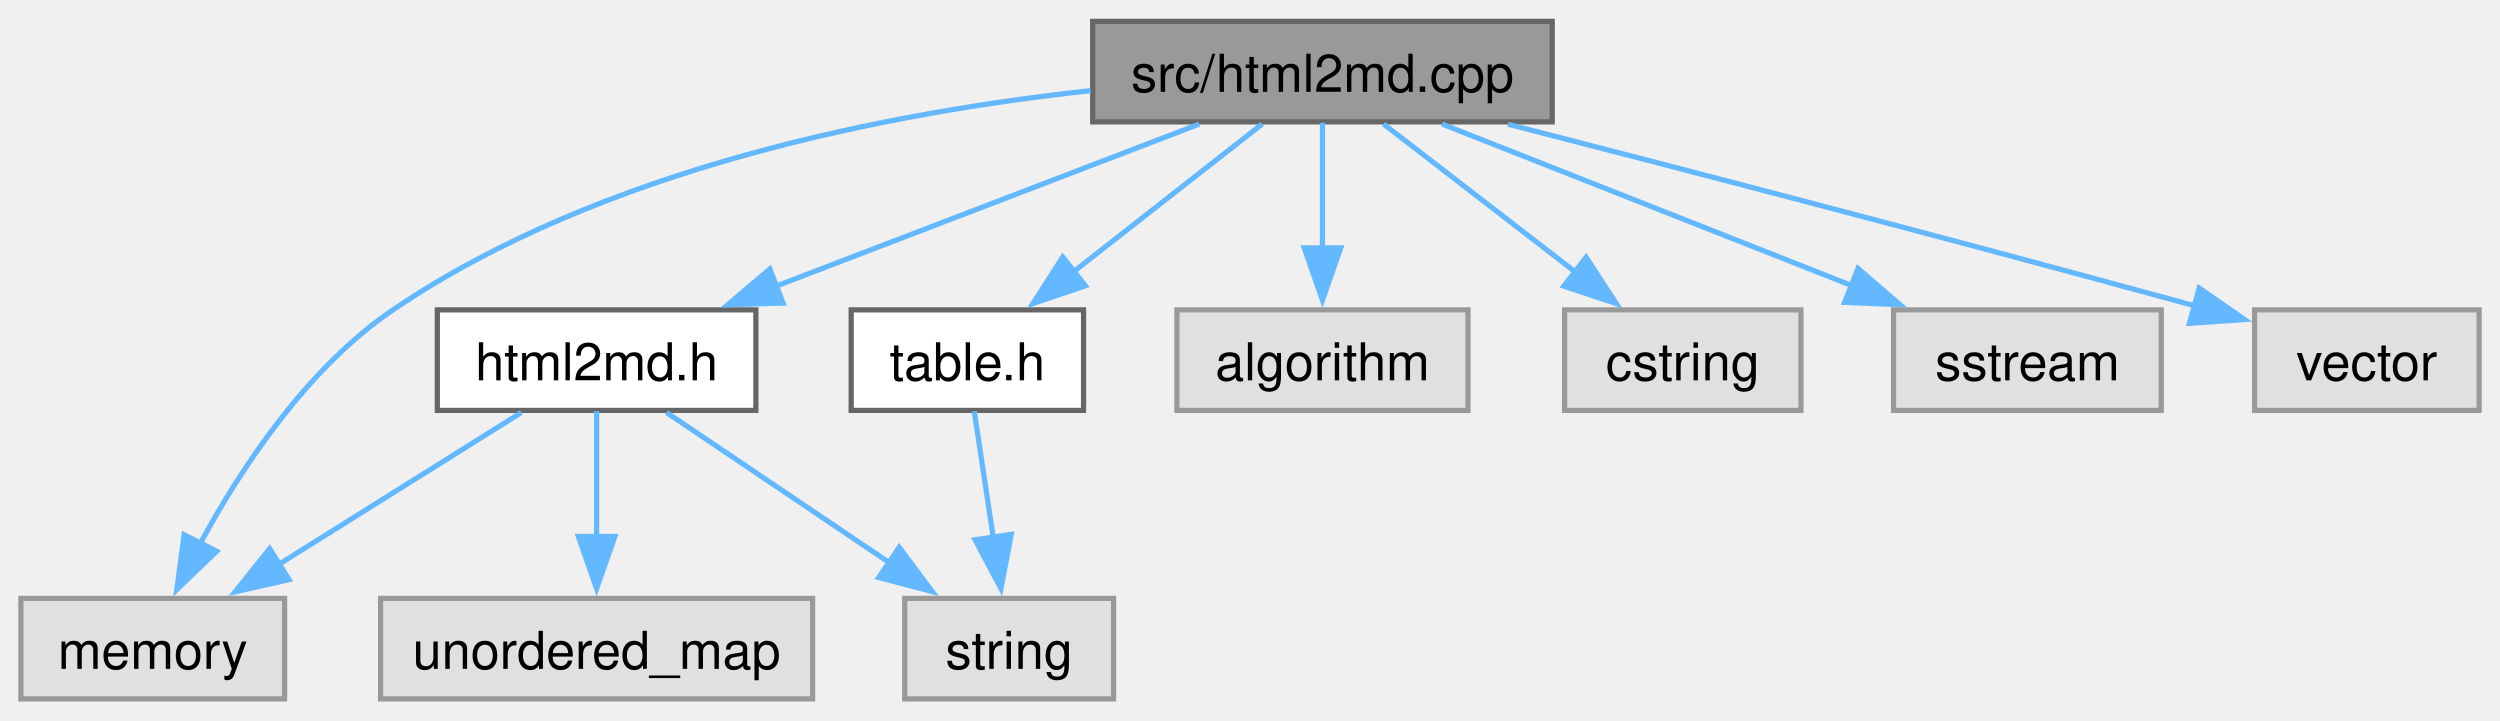
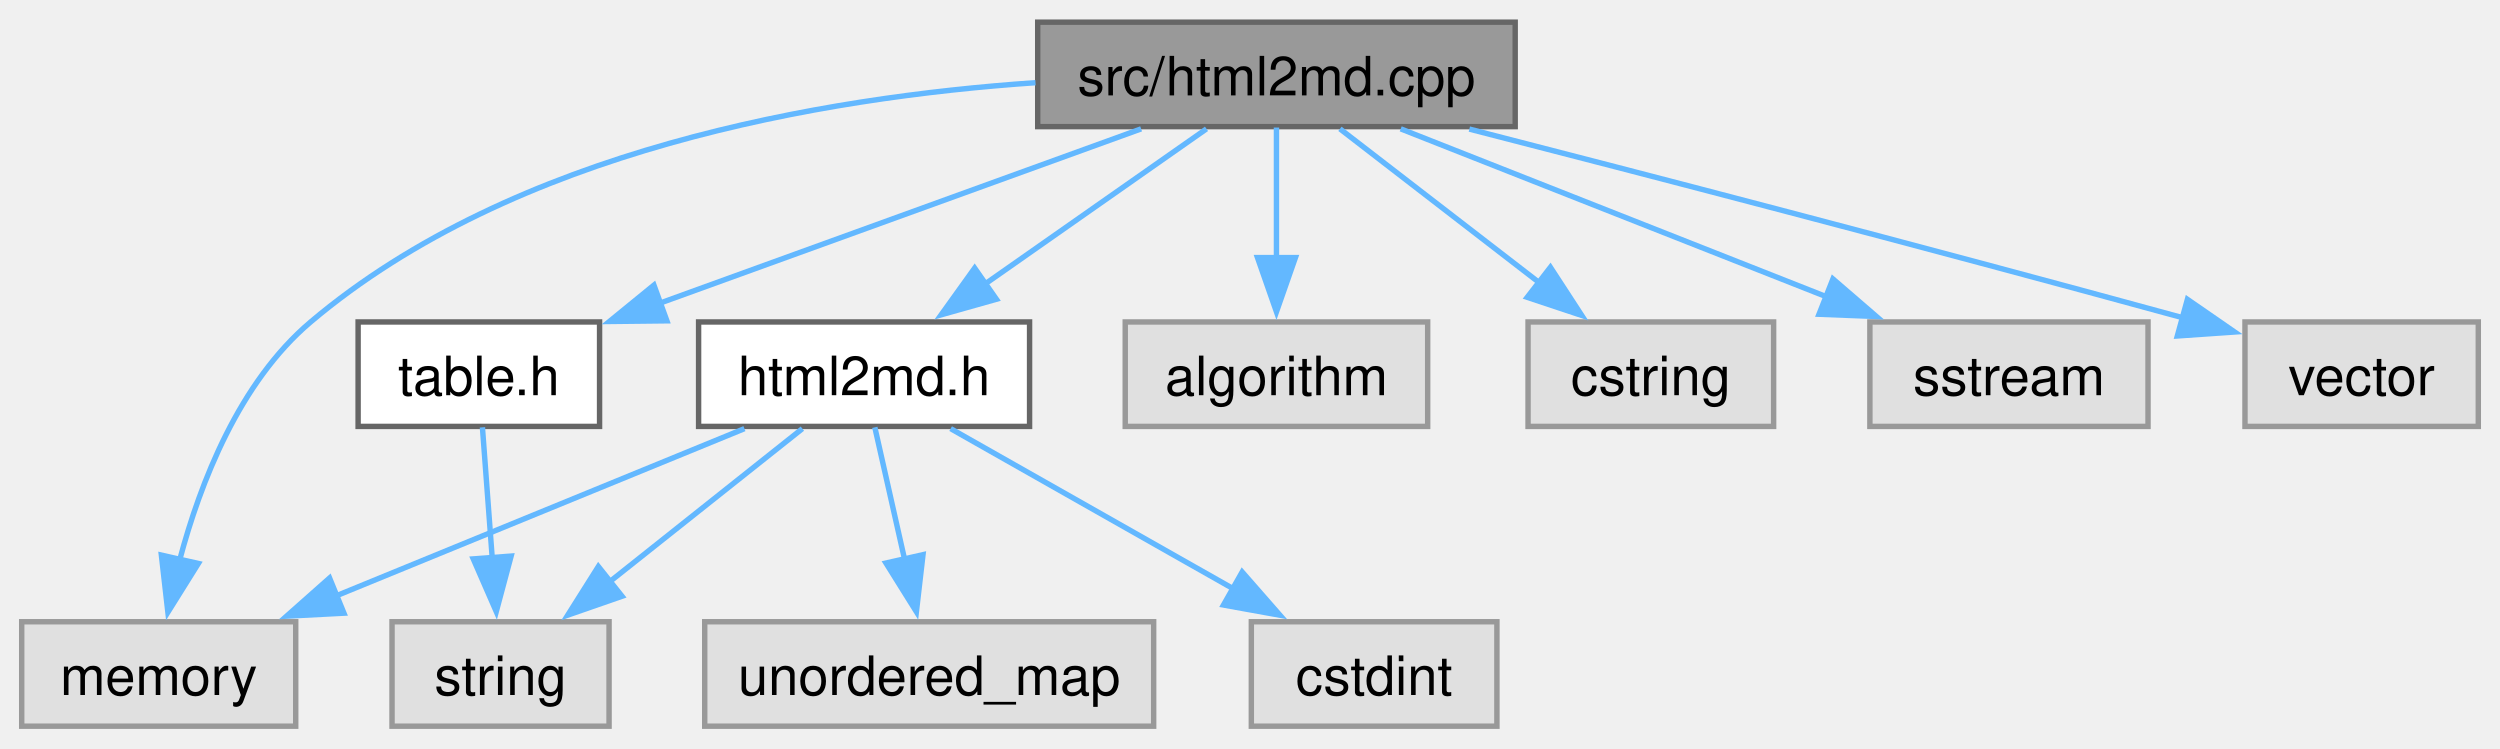
- <svg xmlns="http://www.w3.org/2000/svg" xmlns:xlink="http://www.w3.org/1999/xlink" width="479pt" height="138pt" viewBox="0.00 0.00 478.75 137.75">
+ <svg xmlns="http://www.w3.org/2000/svg" xmlns:xlink="http://www.w3.org/1999/xlink" width="461pt" height="138pt" viewBox="0.00 0.00 460.75 137.75">
  <g id="graph0" class="graph" transform="scale(1 1) rotate(0) translate(4 133.75)">
    <g id="Node000001" class="node">
      <g id="a_Node000001">
        <a xlink:title=" ">
-           <polygon fill="#999999" stroke="#666666" points="293.25,-129.75 205.25,-129.75 205.25,-110.5 293.25,-110.5 293.25,-129.75" />
-           <text text-anchor="middle" x="249.25" y="-116.25" font-family="Helvetica,sans-Serif" font-size="10.00">src/html2md.cpp</text>
+           <polygon fill="#999999" stroke="#666666" points="275.25,-129.75 187.25,-129.75 187.25,-110.5 275.25,-110.5 275.25,-129.75" />
+           <text text-anchor="middle" x="231.25" y="-116.25" font-family="Helvetica,sans-Serif" font-size="10.00">src/html2md.cpp</text>
        </a>
      </g>
    </g>
    <g id="Node000002" class="node">
      <g id="a_Node000002">
        <a xlink:href="html2md_8h.html" target="_top" xlink:title=" ">
-           <polygon fill="white" stroke="#666666" points="140.75,-74.5 79.75,-74.5 79.75,-55.25 140.75,-55.25 140.75,-74.5" />
-           <text text-anchor="middle" x="110.25" y="-61" font-family="Helvetica,sans-Serif" font-size="10.00">html2md.h</text>
+           <polygon fill="white" stroke="#666666" points="185.75,-74.5 124.75,-74.5 124.75,-55.25 185.75,-55.25 185.75,-74.5" />
+           <text text-anchor="middle" x="155.25" y="-61" font-family="Helvetica,sans-Serif" font-size="10.00">html2md.h</text>
        </a>
      </g>
    </g>
    <g id="edge1_Node000001_Node000002" class="edge">
      <g id="a_edge1_Node000001_Node000002">
        <a xlink:title=" ">
-           <path fill="none" stroke="#63b8ff" d="M225.67,-110.09C203.41,-101.56 169.76,-88.67 144.53,-79.01" />
-           <polygon fill="#63b8ff" stroke="#63b8ff" points="145.95,-75.8 135.36,-75.49 143.44,-82.34 145.95,-75.8" />
+           <path fill="none" stroke="#63b8ff" d="M218.36,-110.09C207.22,-102.29 190.88,-90.84 177.61,-81.54" />
+           <polygon fill="#63b8ff" stroke="#63b8ff" points="179.64,-78.69 169.45,-75.82 175.63,-84.43 179.64,-78.69" />
        </a>
      </g>
    </g>
    <g id="Node000003" class="node">
      <g id="a_Node000003">
        <a xlink:title=" ">
          <polygon fill="#e0e0e0" stroke="#999999" points="50.5,-19.25 0,-19.25 0,0 50.5,0 50.5,-19.25" />
          <text text-anchor="middle" x="25.25" y="-5.75" font-family="Helvetica,sans-Serif" font-size="10.00">memory</text>
        </a>
      </g>
    </g>
-     <g id="edge9_Node000001_Node000003" class="edge">
-       <g id="a_edge9_Node000001_Node000003">
+     <g id="edge10_Node000001_Node000003" class="edge">
+       <g id="a_edge10_Node000001_Node000003">
        <a xlink:title=" ">
-           <path fill="none" stroke="#63b8ff" d="M204.83,-116.48C166.56,-112.32 111.32,-101.69 71.25,-74.5 54.67,-63.25 41.99,-43.93 34.19,-29.48" />
-           <polygon fill="#63b8ff" stroke="#63b8ff" points="37.5,-28.28 29.86,-20.94 31.26,-31.44 37.5,-28.28" />
-         </a>
-       </g>
-     </g>
-     <g id="Node000006" class="node">
-       <g id="a_Node000006">
-         <a xlink:href="table_8h.html" target="_top" xlink:title=" ">
-           <polygon fill="white" stroke="#666666" points="203.5,-74.5 159,-74.5 159,-55.25 203.5,-55.25 203.5,-74.5" />
-           <text text-anchor="middle" x="181.25" y="-61" font-family="Helvetica,sans-Serif" font-size="10.00">table.h</text>
-         </a>
-       </g>
-     </g>
-     <g id="edge5_Node000001_Node000006" class="edge">
-       <g id="a_edge5_Node000001_Node000006">
-         <a xlink:title=" ">
-           <path fill="none" stroke="#63b8ff" d="M237.71,-110.09C227.79,-102.32 213.24,-90.92 201.39,-81.65" />
-           <polygon fill="#63b8ff" stroke="#63b8ff" points="203.84,-79.12 193.81,-75.71 199.52,-84.63 203.84,-79.12" />
+           <path fill="none" stroke="#63b8ff" d="M186.84,-118.6C147.53,-115.89 90.72,-106.17 53.25,-74.5 40.09,-63.38 32.91,-44.88 29.12,-30.65" />
+           <polygon fill="#63b8ff" stroke="#63b8ff" points="32.56,-29.99 26.94,-21 25.74,-31.53 32.56,-29.99" />
        </a>
      </g>
    </g>
    <g id="Node000007" class="node">
      <g id="a_Node000007">
-         <a xlink:title=" ">
-           <polygon fill="#e0e0e0" stroke="#999999" points="277.12,-74.5 221.38,-74.5 221.38,-55.25 277.12,-55.25 277.12,-74.5" />
-           <text text-anchor="middle" x="249.25" y="-61" font-family="Helvetica,sans-Serif" font-size="10.00">algorithm</text>
+         <a xlink:href="table_8h.html" target="_top" xlink:title=" ">
+           <polygon fill="white" stroke="#666666" points="106.5,-74.5 62,-74.5 62,-55.25 106.5,-55.25 106.5,-74.5" />
+           <text text-anchor="middle" x="84.25" y="-61" font-family="Helvetica,sans-Serif" font-size="10.00">table.h</text>
        </a>
      </g>
    </g>
-     <g id="edge7_Node000001_Node000007" class="edge">
-       <g id="a_edge7_Node000001_Node000007">
+     <g id="edge6_Node000001_Node000007" class="edge">
+       <g id="a_edge6_Node000001_Node000007">
        <a xlink:title=" ">
-           <path fill="none" stroke="#63b8ff" d="M249.25,-110.33C249.25,-103.82 249.25,-94.67 249.25,-86.37" />
-           <polygon fill="#63b8ff" stroke="#63b8ff" points="252.75,-86.37 249.25,-76.37 245.75,-86.37 252.75,-86.37" />
+           <path fill="none" stroke="#63b8ff" d="M206.31,-110.09C181.84,-101.22 144.35,-87.65 117.38,-77.88" />
+           <polygon fill="#63b8ff" stroke="#63b8ff" points="118.91,-74.71 108.31,-74.59 116.52,-81.29 118.91,-74.71" />
        </a>
      </g>
    </g>
    <g id="Node000008" class="node">
      <g id="a_Node000008">
        <a xlink:title=" ">
-           <polygon fill="#e0e0e0" stroke="#999999" points="340.88,-74.5 295.62,-74.5 295.62,-55.25 340.88,-55.25 340.88,-74.5" />
-           <text text-anchor="middle" x="318.25" y="-61" font-family="Helvetica,sans-Serif" font-size="10.00">cstring</text>
+           <polygon fill="#e0e0e0" stroke="#999999" points="259.12,-74.5 203.38,-74.5 203.38,-55.25 259.12,-55.25 259.12,-74.5" />
+           <text text-anchor="middle" x="231.25" y="-61" font-family="Helvetica,sans-Serif" font-size="10.00">algorithm</text>
        </a>
      </g>
    </g>
    <g id="edge8_Node000001_Node000008" class="edge">
      <g id="a_edge8_Node000001_Node000008">
        <a xlink:title=" ">
-           <path fill="none" stroke="#63b8ff" d="M260.95,-110.09C271.03,-102.32 285.79,-90.92 297.81,-81.65" />
-           <polygon fill="#63b8ff" stroke="#63b8ff" points="299.74,-84.58 305.52,-75.7 295.46,-79.04 299.74,-84.58" />
+           <path fill="none" stroke="#63b8ff" d="M231.25,-110.33C231.25,-103.82 231.25,-94.67 231.25,-86.37" />
+           <polygon fill="#63b8ff" stroke="#63b8ff" points="234.75,-86.37 231.25,-76.37 227.75,-86.37 234.75,-86.37" />
        </a>
      </g>
    </g>
    <g id="Node000009" class="node">
      <g id="a_Node000009">
        <a xlink:title=" ">
-           <polygon fill="#e0e0e0" stroke="#999999" points="409.88,-74.5 358.62,-74.5 358.62,-55.25 409.88,-55.25 409.88,-74.5" />
-           <text text-anchor="middle" x="384.25" y="-61" font-family="Helvetica,sans-Serif" font-size="10.00">sstream</text>
+           <polygon fill="#e0e0e0" stroke="#999999" points="322.88,-74.5 277.62,-74.5 277.62,-55.25 322.88,-55.25 322.88,-74.5" />
+           <text text-anchor="middle" x="300.25" y="-61" font-family="Helvetica,sans-Serif" font-size="10.00">cstring</text>
        </a>
      </g>
    </g>
-     <g id="edge10_Node000001_Node000009" class="edge">
-       <g id="a_edge10_Node000001_Node000009">
+     <g id="edge9_Node000001_Node000009" class="edge">
+       <g id="a_edge9_Node000001_Node000009">
        <a xlink:title=" ">
-           <path fill="none" stroke="#63b8ff" d="M272.15,-110.09C293.68,-101.6 326.16,-88.79 350.63,-79.14" />
-           <polygon fill="#63b8ff" stroke="#63b8ff" points="351.81,-82.43 359.83,-75.51 349.24,-75.92 351.81,-82.43" />
+           <path fill="none" stroke="#63b8ff" d="M242.95,-110.09C253.03,-102.32 267.79,-90.92 279.81,-81.65" />
+           <polygon fill="#63b8ff" stroke="#63b8ff" points="281.74,-84.58 287.52,-75.7 277.46,-79.04 281.74,-84.58" />
        </a>
      </g>
    </g>
    <g id="Node000010" class="node">
      <g id="a_Node000010">
        <a xlink:title=" ">
-           <polygon fill="#e0e0e0" stroke="#999999" points="470.75,-74.5 427.75,-74.5 427.75,-55.25 470.75,-55.25 470.75,-74.5" />
-           <text text-anchor="middle" x="449.25" y="-61" font-family="Helvetica,sans-Serif" font-size="10.00">vector</text>
+           <polygon fill="#e0e0e0" stroke="#999999" points="391.88,-74.5 340.62,-74.5 340.62,-55.25 391.88,-55.25 391.88,-74.5" />
+           <text text-anchor="middle" x="366.25" y="-61" font-family="Helvetica,sans-Serif" font-size="10.00">sstream</text>
        </a>
      </g>
    </g>
    <g id="edge11_Node000001_Node000010" class="edge">
      <g id="a_edge11_Node000001_Node000010">
        <a xlink:title=" ">
-           <path fill="none" stroke="#63b8ff" d="M284.8,-110.05C316.96,-101.78 365.87,-89.07 416.49,-75.22" />
-           <polygon fill="#63b8ff" stroke="#63b8ff" points="417.14,-78.67 425.85,-72.65 415.28,-71.92 417.14,-78.67" />
+           <path fill="none" stroke="#63b8ff" d="M254.15,-110.09C275.68,-101.6 308.16,-88.79 332.63,-79.14" />
+           <polygon fill="#63b8ff" stroke="#63b8ff" points="333.81,-82.43 341.83,-75.51 331.24,-75.92 333.81,-82.43" />
+         </a>
+       </g>
+     </g>
+     <g id="Node000011" class="node">
+       <g id="a_Node000011">
+         <a xlink:title=" ">
+           <polygon fill="#e0e0e0" stroke="#999999" points="452.75,-74.5 409.75,-74.5 409.75,-55.25 452.75,-55.25 452.75,-74.5" />
+           <text text-anchor="middle" x="431.25" y="-61" font-family="Helvetica,sans-Serif" font-size="10.00">vector</text>
+         </a>
+       </g>
+     </g>
+     <g id="edge12_Node000001_Node000011" class="edge">
+       <g id="a_edge12_Node000001_Node000011">
+         <a xlink:title=" ">
+           <path fill="none" stroke="#63b8ff" d="M266.8,-110.05C298.96,-101.78 347.87,-89.07 398.49,-75.22" />
+           <polygon fill="#63b8ff" stroke="#63b8ff" points="399.14,-78.67 407.85,-72.65 397.28,-71.92 399.14,-78.67" />
        </a>
      </g>
    </g>
    <g id="edge2_Node000002_Node000003" class="edge">
      <g id="a_edge2_Node000002_Node000003">
        <a xlink:title=" ">
-           <path fill="none" stroke="#63b8ff" d="M95.83,-54.84C83.13,-46.89 64.38,-35.14 49.39,-25.75" />
-           <polygon fill="#63b8ff" stroke="#63b8ff" points="51.35,-22.85 41.02,-20.51 47.64,-28.78 51.35,-22.85" />
+           <path fill="none" stroke="#63b8ff" d="M133.2,-54.84C112.56,-46.39 81.47,-33.65 57.95,-24.02" />
+           <polygon fill="#63b8ff" stroke="#63b8ff" points="59.39,-20.83 48.81,-20.28 56.74,-27.31 59.39,-20.83" />
        </a>
      </g>
    </g>
    <g id="Node000004" class="node">
      <g id="a_Node000004">
        <a xlink:title=" ">
-           <polygon fill="#e0e0e0" stroke="#999999" points="209.25,-19.25 169.25,-19.25 169.25,0 209.25,0 209.25,-19.25" />
-           <text text-anchor="middle" x="189.25" y="-5.75" font-family="Helvetica,sans-Serif" font-size="10.00">string</text>
+           <polygon fill="#e0e0e0" stroke="#999999" points="108.25,-19.25 68.25,-19.25 68.25,0 108.25,0 108.25,-19.25" />
+           <text text-anchor="middle" x="88.25" y="-5.75" font-family="Helvetica,sans-Serif" font-size="10.00">string</text>
        </a>
      </g>
    </g>
    <g id="edge3_Node000002_Node000004" class="edge">
      <g id="a_edge3_Node000002_Node000004">
        <a xlink:title=" ">
-           <path fill="none" stroke="#63b8ff" d="M123.65,-54.84C135.34,-46.96 152.55,-35.36 166.41,-26.02" />
-           <polygon fill="#63b8ff" stroke="#63b8ff" points="168.19,-29.04 174.53,-20.55 164.28,-23.24 168.19,-29.04" />
+           <path fill="none" stroke="#63b8ff" d="M143.88,-54.84C134.2,-47.15 120.05,-35.9 108.44,-26.68" />
+           <polygon fill="#63b8ff" stroke="#63b8ff" points="110.64,-23.95 100.63,-20.47 106.28,-29.43 110.64,-23.95" />
        </a>
      </g>
    </g>
    <g id="Node000005" class="node">
      <g id="a_Node000005">
        <a xlink:title=" ">
-           <polygon fill="#e0e0e0" stroke="#999999" points="151.62,-19.25 68.88,-19.25 68.88,0 151.62,0 151.62,-19.25" />
-           <text text-anchor="middle" x="110.25" y="-5.75" font-family="Helvetica,sans-Serif" font-size="10.00">unordered_map</text>
+           <polygon fill="#e0e0e0" stroke="#999999" points="208.62,-19.25 125.88,-19.25 125.88,0 208.62,0 208.62,-19.25" />
+           <text text-anchor="middle" x="167.25" y="-5.75" font-family="Helvetica,sans-Serif" font-size="10.00">unordered_map</text>
        </a>
      </g>
    </g>
    <g id="edge4_Node000002_Node000005" class="edge">
      <g id="a_edge4_Node000002_Node000005">
        <a xlink:title=" ">
-           <path fill="none" stroke="#63b8ff" d="M110.25,-55.08C110.25,-48.57 110.25,-39.42 110.25,-31.12" />
-           <polygon fill="#63b8ff" stroke="#63b8ff" points="113.75,-31.12 110.25,-21.12 106.75,-31.12 113.75,-31.12" />
+           <path fill="none" stroke="#63b8ff" d="M157.23,-55.08C158.72,-48.49 160.81,-39.21 162.7,-30.82" />
+           <polygon fill="#63b8ff" stroke="#63b8ff" points="166.11,-31.61 164.89,-21.09 159.28,-30.07 166.11,-31.61" />
        </a>
      </g>
    </g>
-     <g id="edge6_Node000006_Node000004" class="edge">
-       <g id="a_edge6_Node000006_Node000004">
+     <g id="Node000006" class="node">
+       <g id="a_Node000006">
        <a xlink:title=" ">
-           <path fill="none" stroke="#63b8ff" d="M182.57,-55.08C183.56,-48.49 184.96,-39.21 186.22,-30.82" />
-           <polygon fill="#63b8ff" stroke="#63b8ff" points="189.65,-31.51 187.68,-21.11 182.73,-30.47 189.65,-31.51" />
+           <polygon fill="#e0e0e0" stroke="#999999" points="271.88,-19.25 226.62,-19.25 226.62,0 271.88,0 271.88,-19.25" />
+           <text text-anchor="middle" x="249.25" y="-5.75" font-family="Helvetica,sans-Serif" font-size="10.00">cstdint</text>
+         </a>
+       </g>
+     </g>
+     <g id="edge5_Node000002_Node000006" class="edge">
+       <g id="a_edge5_Node000002_Node000006">
+         <a xlink:title=" ">
+           <path fill="none" stroke="#63b8ff" d="M171.2,-54.84C185.51,-46.73 206.78,-34.68 223.5,-25.21" />
+           <polygon fill="#63b8ff" stroke="#63b8ff" points="224.93,-28.42 231.91,-20.45 221.48,-22.33 224.93,-28.42" />
+         </a>
+       </g>
+     </g>
+     <g id="edge7_Node000007_Node000004" class="edge">
+       <g id="a_edge7_Node000007_Node000004">
+         <a xlink:title=" ">
+           <path fill="none" stroke="#63b8ff" d="M84.91,-55.08C85.41,-48.49 86.1,-39.21 86.73,-30.82" />
+           <polygon fill="#63b8ff" stroke="#63b8ff" points="90.2,-31.35 87.46,-21.12 83.22,-30.83 90.2,-31.35" />
        </a>
      </g>
    </g>
  </g>
</svg>
